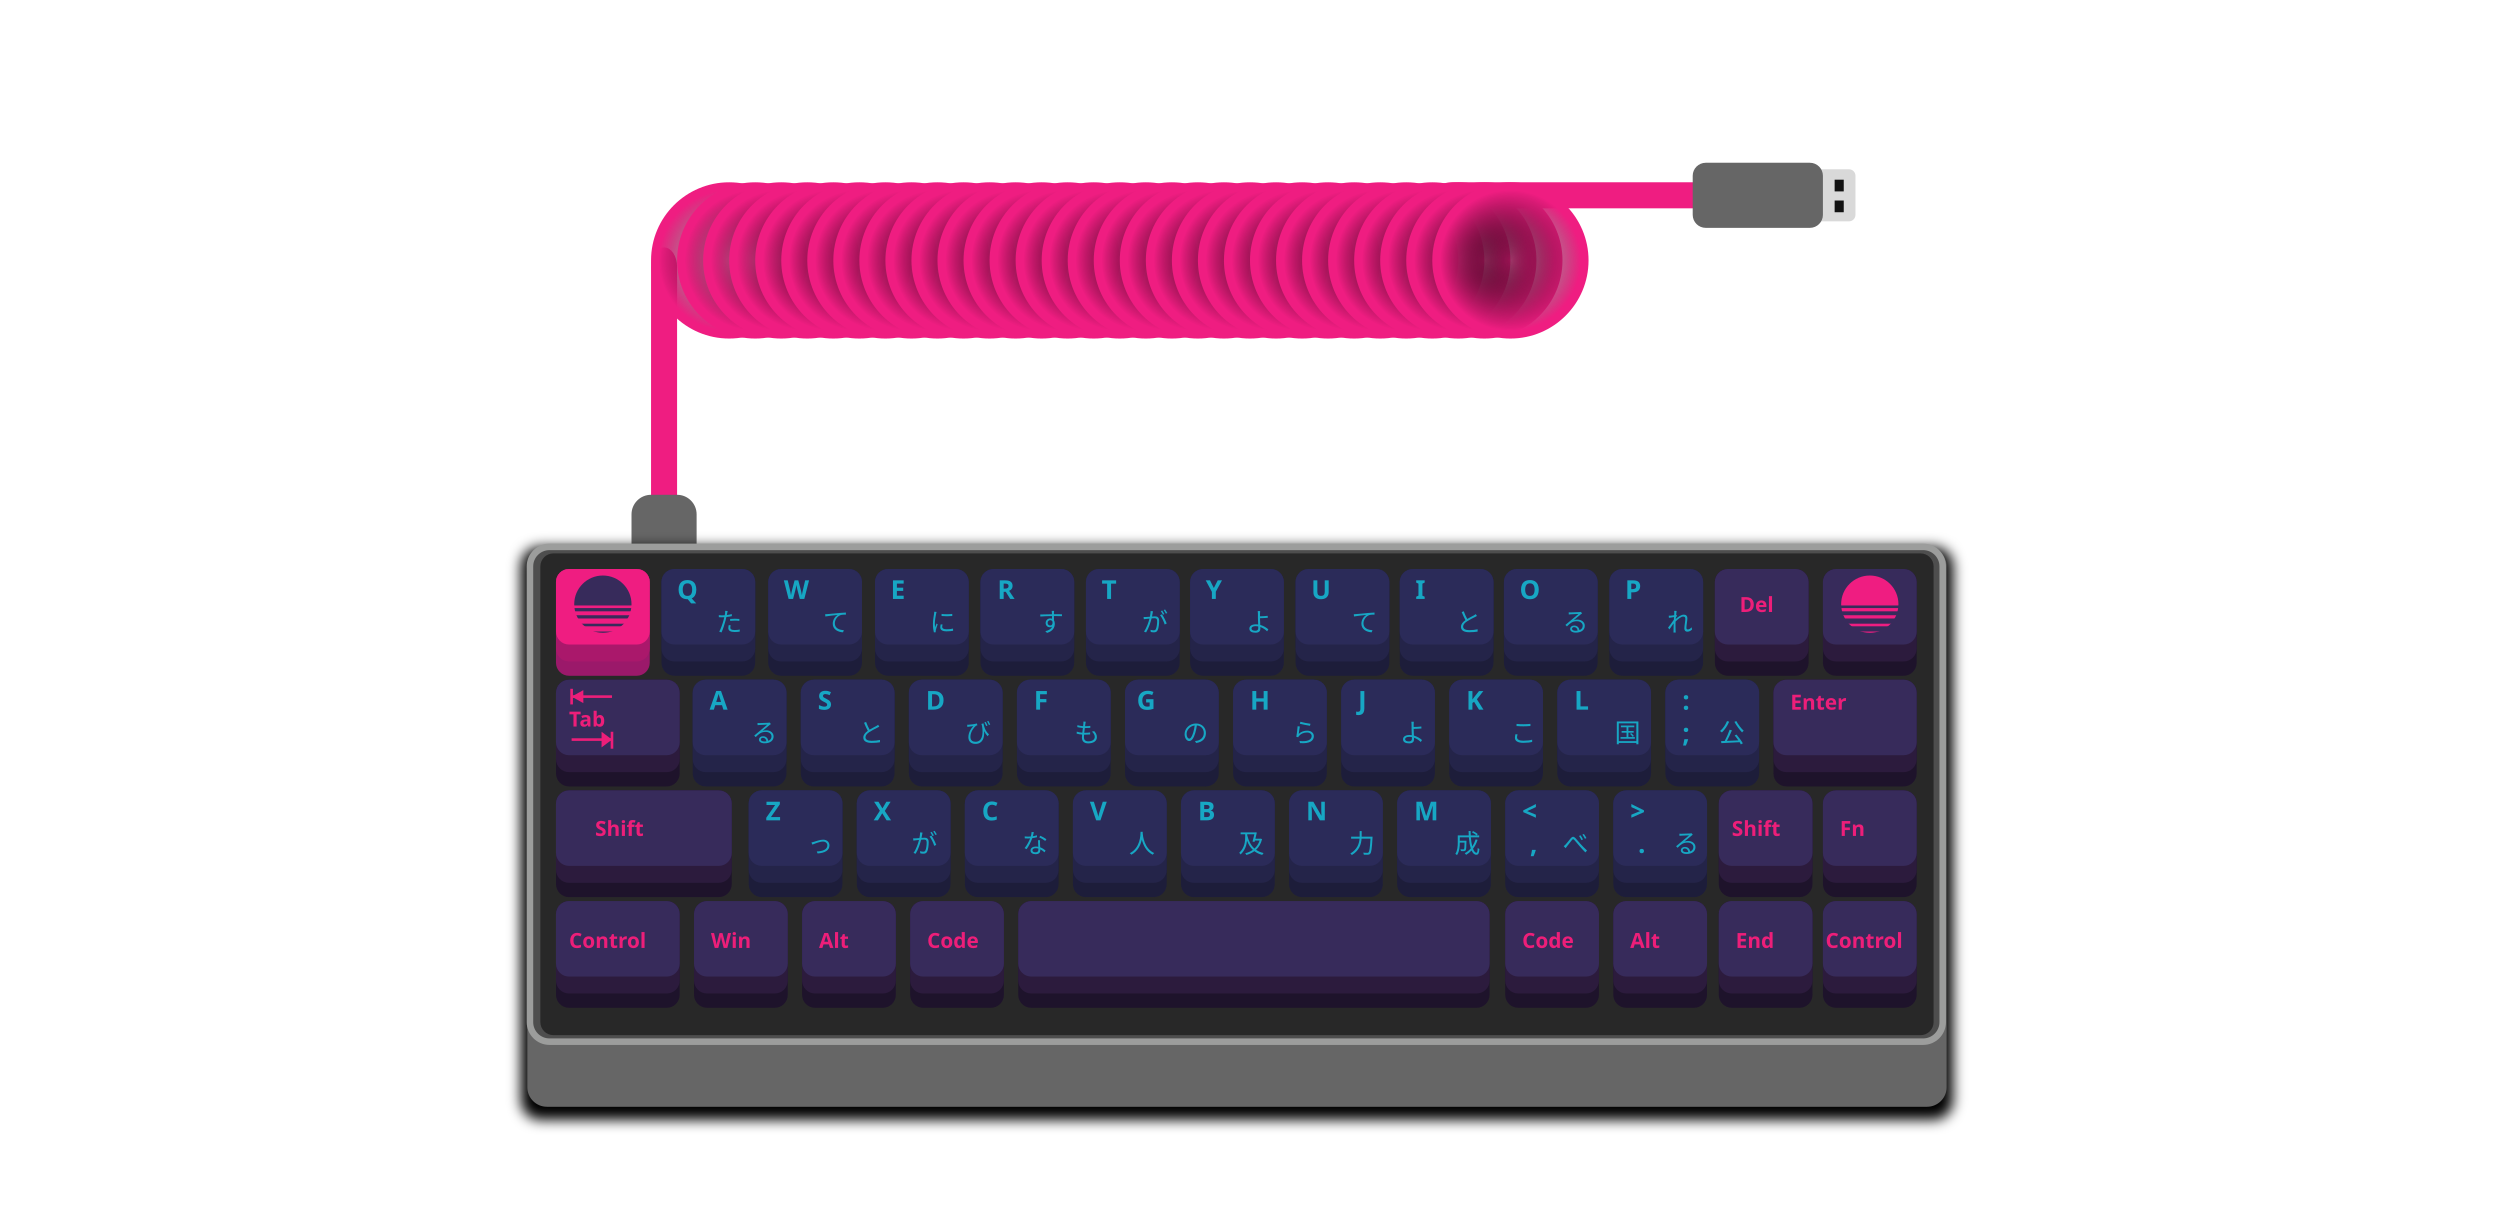
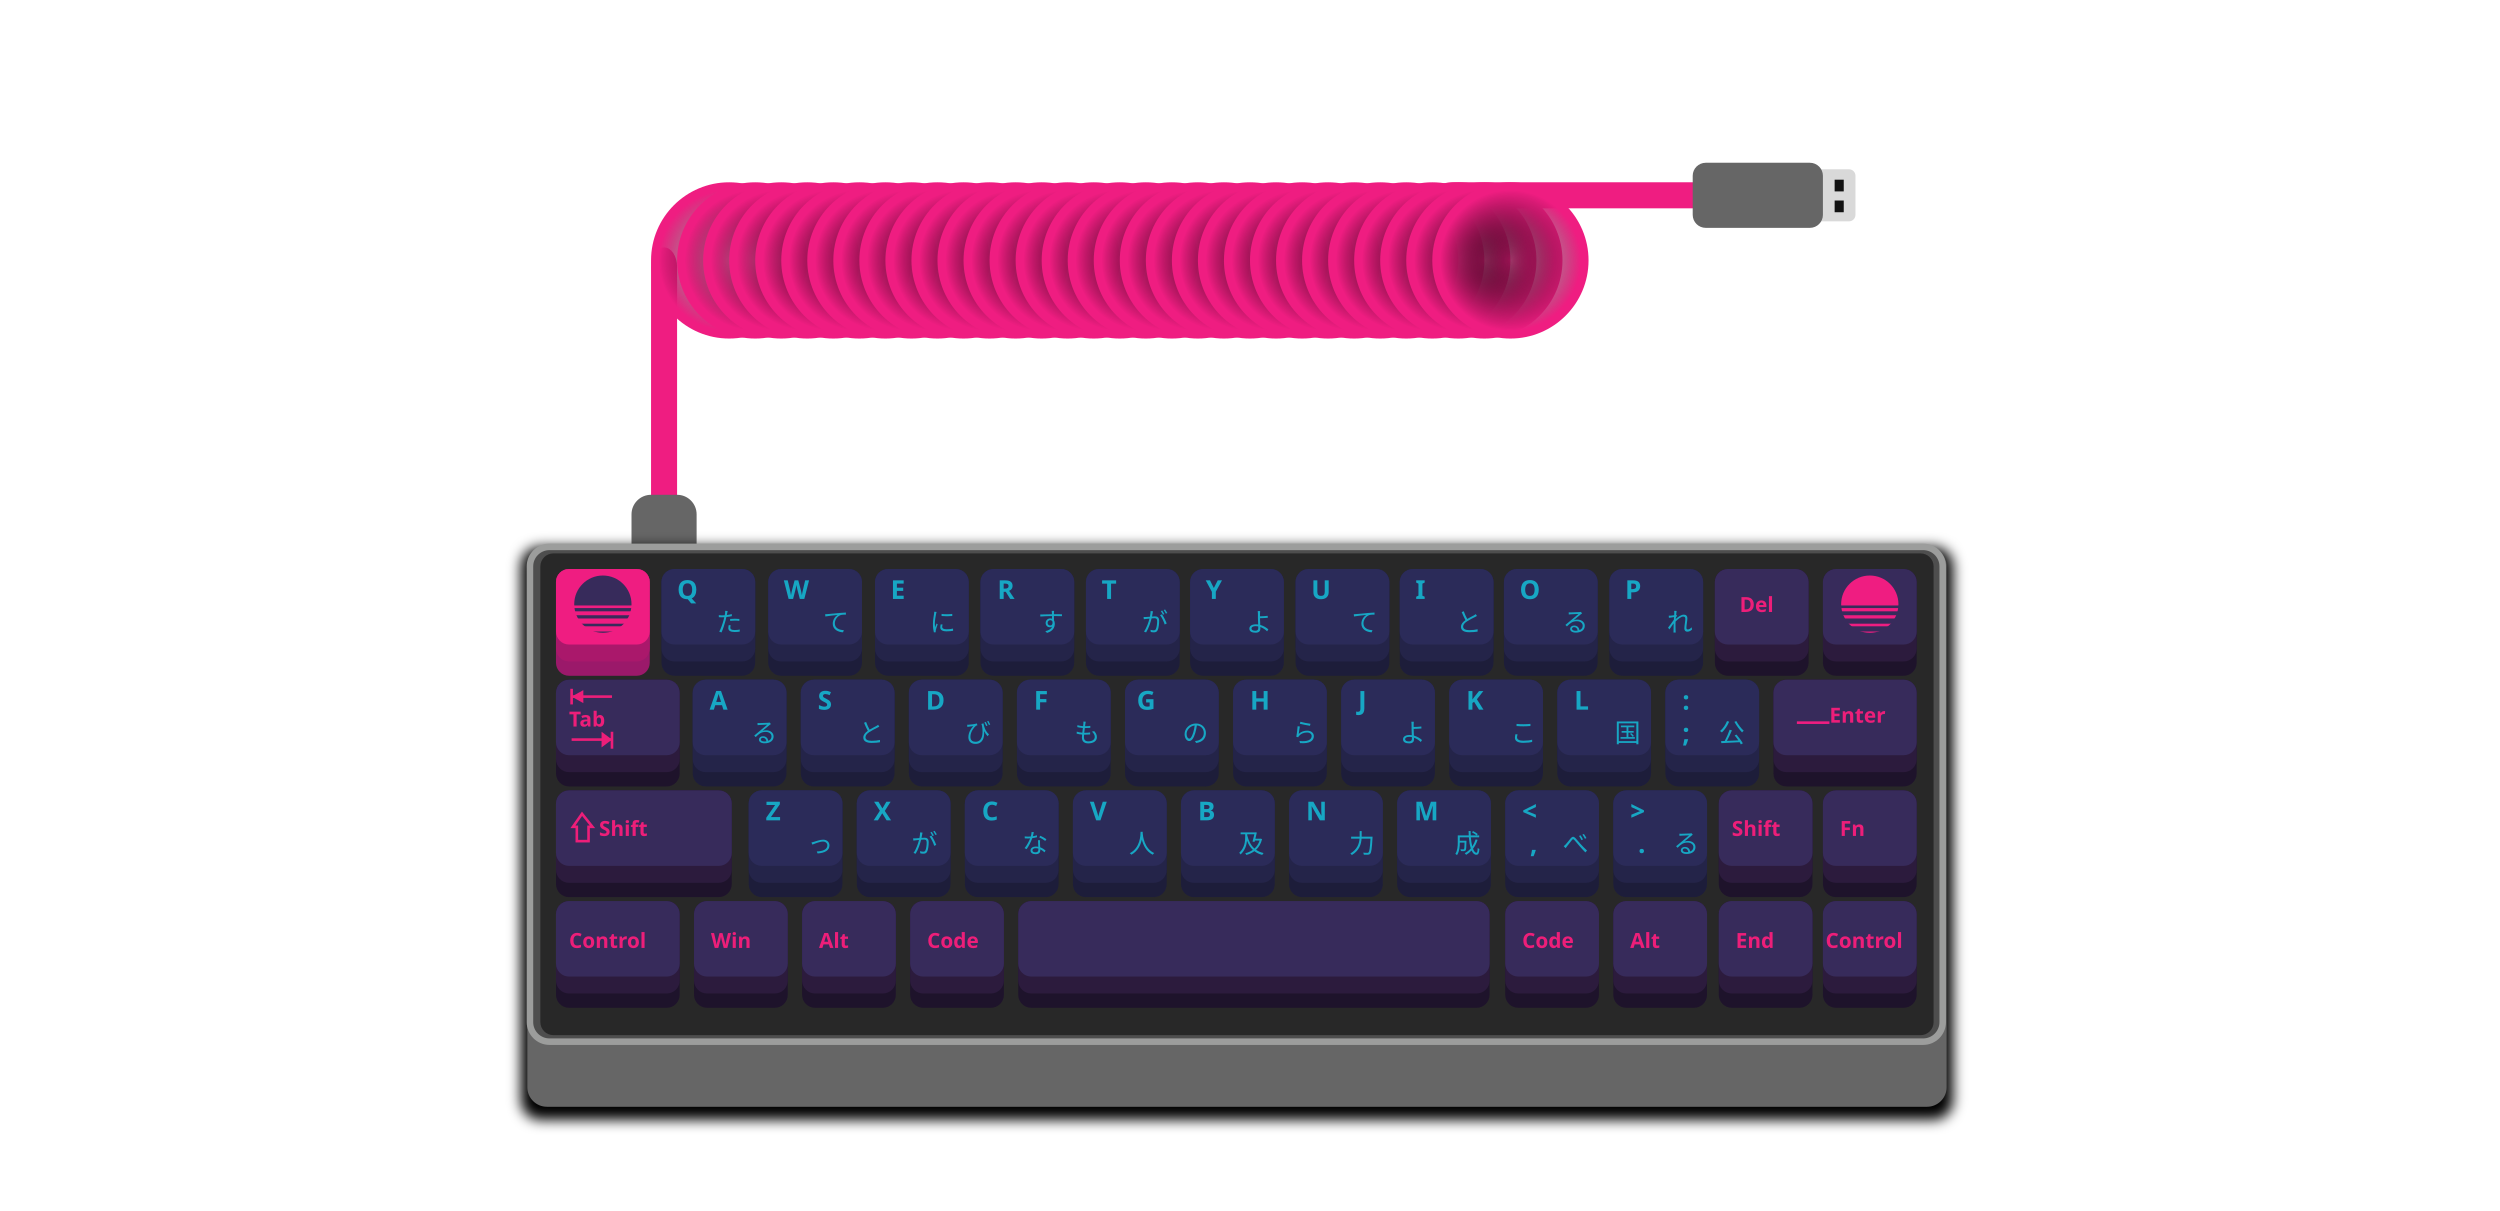
<svg xmlns="http://www.w3.org/2000/svg" version="1.1" width="100%" height="100%" viewBox="0 0 1920 930">
  <style>
        .rgb {
            animation-name: rgb;
            animation-duration: 5s;
	        animation-iteration-count: infinite;
	        animation-direction: alternate;
	        animation-timing-function: linear; 
        }
        @keyframes rgb {
            0% { fill: #ee6055; }
            25% { fill: #60d394; }
            50% { fill: #aaf683; }
            75% { fill: #ffd97d; }
            100% { fill: #ff9b85; }
        }
</style>
  <defs>
    <filter id="blur">
      <feGaussianBlur in="SourceGraphic" stdDeviation="5" />
    </filter>
    <radialGradient id="gradiente" cx="50%" cy="50%" r="50%" fx="50%" fy="50%">
      <stop offset="0%" style="stop-color:black;stop-opacity:0" />
      <stop offset="90%" style="stop-color:#ef1d81;stop-opacity:1" />
    </radialGradient>
  </defs>
  <rect x="500" y="190" rx="15" ry="15" width="20" height="250" fill="#ef1d81" />
  <rect x="485" y="380" rx="15" ry="15" width="50" height="100" fill="#666666" />
  <rect x="1100" y="140" rx="15" ry="15" width="240" height="20" fill="#ef1d81" />
  <rect x="1385" y="130" rx="5" ry="5" width="40" height="40" fill="#d9d9d9" />
  <rect x="1300" y="125" rx="10" ry="10" width="100" height="50" fill="#666666" />
  <rect x="1409" y="138" width="7" height="9" fill="#121212" />
  <rect x="1409" y="154" width="7" height="9" fill="#121212" />
  <circle cx="560" cy="200" r="60" fill="url(#gradiente)" />
  <circle cx="580" cy="200" r="60" fill="url(#gradiente)" />
  <circle cx="600" cy="200" r="60" fill="url(#gradiente)" />
  <circle cx="620" cy="200" r="60" fill="url(#gradiente)" />
  <circle cx="640" cy="200" r="60" fill="url(#gradiente)" />
  <circle cx="660" cy="200" r="60" fill="url(#gradiente)" />
  <circle cx="680" cy="200" r="60" fill="url(#gradiente)" />
  <circle cx="700" cy="200" r="60" fill="url(#gradiente)" />
  <circle cx="720" cy="200" r="60" fill="url(#gradiente)" />
  <circle cx="740" cy="200" r="60" fill="url(#gradiente)" />
  <circle cx="760" cy="200" r="60" fill="url(#gradiente)" />
  <circle cx="780" cy="200" r="60" fill="url(#gradiente)" />
  <circle cx="800" cy="200" r="60" fill="url(#gradiente)" />
  <circle cx="820" cy="200" r="60" fill="url(#gradiente)" />
  <circle cx="840" cy="200" r="60" fill="url(#gradiente)" />
  <circle cx="860" cy="200" r="60" fill="url(#gradiente)" />
  <circle cx="880" cy="200" r="60" fill="url(#gradiente)" />
  <circle cx="900" cy="200" r="60" fill="url(#gradiente)" />
  <circle cx="920" cy="200" r="60" fill="url(#gradiente)" />
  <circle cx="940" cy="200" r="60" fill="url(#gradiente)" />
  <circle cx="960" cy="200" r="60" fill="url(#gradiente)" />
  <circle cx="980" cy="200" r="60" fill="url(#gradiente)" />
  <circle cx="1000" cy="200" r="60" fill="url(#gradiente)" />
  <circle cx="1020" cy="200" r="60" fill="url(#gradiente)" />
  <circle cx="1040" cy="200" r="60" fill="url(#gradiente)" />
  <circle cx="1060" cy="200" r="60" fill="url(#gradiente)" />
  <circle cx="1080" cy="200" r="60" fill="url(#gradiente)" />
  <circle cx="1100" cy="200" r="60" fill="url(#gradiente)" />
  <circle cx="1120" cy="200" r="60" fill="url(#gradiente)" />
  <circle cx="1140" cy="200" r="60" fill="url(#gradiente)" />
  <circle cx="1160" cy="200" r="60" fill="url(#gradiente)" />
  <rect x="400" y="420" rx="15" ry="15" width="1100" height="440" class="rgb" filter="url(#blur)" />
  <rect x="405" y="420" rx="15" ry="15" width="1090" height="430" fill="#666666" />
  <rect x="407" y="420" rx="15" ry="15" width="1085" height="380" fill="#4e4e4e" stroke="#9c9d9c" stroke-width="5" />
  <rect x="415" y="425" rx="10" ry="10" width="1070" height="370" fill="#282828" />
  <rect x="427" y="437" rx="10" ry="10" width="72" height="82" fill="#9b196a" />
  <rect x="427" y="437" rx="10" ry="10" width="72" height="71" fill="#aa186b" />
  <rect x="427" y="437" rx="10" ry="10" width="72" height="58" fill="#ef1d81" />
  <circle cx="463" cy="464" r="22" fill="#372b5b" />
  <line x1="430" y1="466" x2="490" y2="466" stroke="#ef1d81" stroke-width="2" />
  <line x1="430" y1="471" x2="490" y2="471" stroke="#ef1d81" stroke-width="3" />
  <line x1="430" y1="477" x2="490" y2="477" stroke="#ef1d81" stroke-width="4" />
  <line x1="430" y1="483" x2="490" y2="483" stroke="#ef1d81" stroke-width="4" />
  <rect x="508" y="437" rx="10" ry="10" width="72" height="82" fill="#1d1d3a" />
  <rect x="508" y="437" rx="10" ry="10" width="72" height="71" fill="#242449" />
  <rect x="508" y="437" rx="10" ry="10" width="72" height="58" fill="#2b2b59" />
  <text x="520" y="460" fill="#17a7c4" font-family="Verdana" font-weight="600" font-size="20">Q</text>
  <text x="550" y="485" fill="#17a7c4" font-family="Verdana" font-weight="500" font-size="20">た</text>
  <rect x="590" y="437" rx="10" ry="10" width="72" height="82" fill="#1d1d3a" />
  <rect x="590" y="437" rx="10" ry="10" width="72" height="71" fill="#242449" />
  <rect x="590" y="437" rx="10" ry="10" width="72" height="58" fill="#2b2b59" />
  <text x="602" y="460" fill="#17a7c4" font-family="Verdana" font-weight="600" font-size="20">W</text>
  <text x="632" y="485" fill="#17a7c4" font-family="Verdana" font-weight="500" font-size="20">て</text>
  <rect x="672" y="437" rx="10" ry="10" width="72" height="82" fill="#1d1d3a" />
  <rect x="672" y="437" rx="10" ry="10" width="72" height="71" fill="#242449" />
  <rect x="672" y="437" rx="10" ry="10" width="72" height="58" fill="#2b2b59" />
  <text x="684" y="460" fill="#17a7c4" font-family="Verdana" font-weight="600" font-size="20">E</text>
  <text x="714" y="485" fill="#17a7c4" font-family="Verdana" font-weight="500" font-size="20">に</text>
  <rect x="753" y="437" rx="10" ry="10" width="72" height="82" fill="#1d1d3a" />
  <rect x="753" y="437" rx="10" ry="10" width="72" height="71" fill="#242449" />
  <rect x="753" y="437" rx="10" ry="10" width="72" height="58" fill="#2b2b59" />
  <text x="766" y="460" fill="#17a7c4" font-family="Verdana" font-weight="600" font-size="20">R</text>
  <text x="797" y="485" fill="#17a7c4" font-family="Verdana" font-weight="500" font-size="20">す</text>
  <rect x="834" y="437" rx="10" ry="10" width="72" height="82" fill="#1d1d3a" />
  <rect x="834" y="437" rx="10" ry="10" width="72" height="71" fill="#242449" />
  <rect x="834" y="437" rx="10" ry="10" width="72" height="58" fill="#2b2b59" />
  <text x="846" y="460" fill="#17a7c4" font-family="Verdana" font-weight="600" font-size="20">T</text>
  <text x="877" y="485" fill="#17a7c4" font-family="Verdana" font-weight="500" font-size="20">が</text>
  <rect x="914" y="437" rx="10" ry="10" width="72" height="82" fill="#1d1d3a" />
  <rect x="914" y="437" rx="10" ry="10" width="72" height="71" fill="#242449" />
  <rect x="914" y="437" rx="10" ry="10" width="72" height="58" fill="#2b2b59" />
  <text x="926" y="460" fill="#17a7c4" font-family="Verdana" font-weight="600" font-size="20">Y</text>
  <text x="957" y="485" fill="#17a7c4" font-family="Verdana" font-weight="500" font-size="20">よ</text>
  <rect x="995" y="437" rx="10" ry="10" width="72" height="82" fill="#1d1d3a" />
  <rect x="995" y="437" rx="10" ry="10" width="72" height="71" fill="#242449" />
  <rect x="995" y="437" rx="10" ry="10" width="72" height="58" fill="#2b2b59" />
  <text x="1007" y="460" fill="#17a7c4" font-family="Verdana" font-weight="600" font-size="20">U</text>
  <text x="1038" y="485" fill="#17a7c4" font-family="Verdana" font-weight="500" font-size="20">て</text>
  <rect x="1075" y="437" rx="10" ry="10" width="72" height="82" fill="#1d1d3a" />
  <rect x="1075" y="437" rx="10" ry="10" width="72" height="71" fill="#242449" />
  <rect x="1075" y="437" rx="10" ry="10" width="72" height="58" fill="#2b2b59" />
  <text x="1087" y="460" fill="#17a7c4" font-family="Verdana" font-weight="600" font-size="20">I</text>
  <text x="1118" y="485" fill="#17a7c4" font-family="Verdana" font-weight="500" font-size="20">と</text>
  <rect x="1155" y="437" rx="10" ry="10" width="72" height="82" fill="#1d1d3a" />
  <rect x="1155" y="437" rx="10" ry="10" width="72" height="71" fill="#242449" />
  <rect x="1155" y="437" rx="10" ry="10" width="72" height="58" fill="#2b2b59" />
  <text x="1167" y="460" fill="#17a7c4" font-family="Verdana" font-weight="600" font-size="20">O</text>
  <text x="1200" y="485" fill="#17a7c4" font-family="Verdana" font-weight="500" font-size="20">る</text>
  <rect x="1236" y="437" rx="10" ry="10" width="72" height="82" fill="#1d1d3a" />
  <rect x="1236" y="437" rx="10" ry="10" width="72" height="71" fill="#242449" />
  <rect x="1236" y="437" rx="10" ry="10" width="72" height="58" fill="#2b2b59" />
  <text x="1248" y="460" fill="#17a7c4" font-family="Verdana" font-weight="600" font-size="20">P</text>
  <text x="1280" y="485" fill="#17a7c4" font-family="Verdana" font-weight="500" font-size="20">れ</text>
  <rect x="1317" y="437" rx="10" ry="10" width="72" height="82" fill="#1e132b" />
  <rect x="1317" y="437" rx="10" ry="10" width="72" height="71" fill="#2c1b3d" />
  <rect x="1317" y="437" rx="10" ry="10" width="72" height="58" fill="#372b5b" />
  <text x="1336" y="470" fill="#ed1e79" font-family="Verdana" font-weight="600" font-size="16">Del</text>
  <rect x="1400" y="437" rx="10" ry="10" width="72" height="82" fill="#1e132b" />
  <rect x="1400" y="437" rx="10" ry="10" width="72" height="71" fill="#2c1b3d" />
  <rect x="1400" y="437" rx="10" ry="10" width="72" height="58" fill="#372b5b" />
  <circle cx="1436" cy="464" r="22" fill="#ef1d81" />
  <line x1="1410" y1="466" x2="1460" y2="466" stroke="#372b5b" stroke-width="2" />
  <line x1="1410" y1="471" x2="1460" y2="471" stroke="#372b5b" stroke-width="3" />
  <line x1="1410" y1="477" x2="1460" y2="477" stroke="#372b5b" stroke-width="4" />
  <line x1="1410" y1="483" x2="1460" y2="483" stroke="#372b5b" stroke-width="4" />
  <rect x="427" y="522" rx="10" ry="10" width="95" height="82" fill="#1e132b" />
  <rect x="427" y="522" rx="10" ry="10" width="95" height="71" fill="#2c1b3d" />
  <rect x="427" y="522" rx="10" ry="10" width="95" height="58" fill="#372b5b" />
  <text x="437" y="558" fill="#ed1e79" font-family="Verdana" font-weight="600" font-size="16">Tab</text>
  <line x1="439" y1="535" x2="470" y2="535" stroke="#ed1e79" stroke-width="2" />
  <line x1="439" y1="568" x2="470" y2="568" stroke="#ed1e79" stroke-width="2" />
  <line x1="439" y1="541" x2="439" y2="529" stroke="#ed1e79" stroke-width="2" />
  <line x1="470" y1="575" x2="470" y2="562" stroke="#ed1e79" stroke-width="2" />
  <polygon points="439,535 448,530 448,540" fill="#ed1e79" />
  <polygon points="470,568 462,574 462,562" fill="#ed1e79" />
  <rect x="532" y="522" rx="10" ry="10" width="72" height="82" fill="#1d1d3a" />
  <rect x="532" y="522" rx="10" ry="10" width="72" height="71" fill="#242449" />
  <rect x="532" y="522" rx="10" ry="10" width="72" height="58" fill="#2b2b59" />
  <text x="545" y="545" fill="#17a7c4" font-family="Verdana" font-weight="600" font-size="20">A</text>
  <text x="577" y="570" fill="#17a7c4" font-family="Verdana" font-weight="500" font-size="20">る</text>
  <rect x="615" y="522" rx="10" ry="10" width="72" height="82" fill="#1d1d3a" />
  <rect x="615" y="522" rx="10" ry="10" width="72" height="71" fill="#242449" />
  <rect x="615" y="522" rx="10" ry="10" width="72" height="58" fill="#2b2b59" />
  <text x="628" y="545" fill="#17a7c4" font-family="Verdana" font-weight="600" font-size="20">S</text>
  <text x="659" y="570" fill="#17a7c4" font-family="Verdana" font-weight="500" font-size="20">と</text>
  <rect x="698" y="522" rx="10" ry="10" width="72" height="82" fill="#1d1d3a" />
  <rect x="698" y="522" rx="10" ry="10" width="72" height="71" fill="#242449" />
  <rect x="698" y="522" rx="10" ry="10" width="72" height="58" fill="#2b2b59" />
  <text x="711" y="545" fill="#17a7c4" font-family="Verdana" font-weight="600" font-size="20">D</text>
  <text x="741" y="570" fill="#17a7c4" font-family="Verdana" font-weight="500" font-size="20">び</text>
  <rect x="781" y="522" rx="10" ry="10" width="72" height="82" fill="#1d1d3a" />
  <rect x="781" y="522" rx="10" ry="10" width="72" height="71" fill="#242449" />
  <rect x="781" y="522" rx="10" ry="10" width="72" height="58" fill="#2b2b59" />
  <text x="794" y="545" fill="#17a7c4" font-family="Verdana" font-weight="600" font-size="20">F</text>
  <text x="825" y="570" fill="#17a7c4" font-family="Verdana" font-weight="500" font-size="20">も</text>
  <rect x="864" y="522" rx="10" ry="10" width="72" height="82" fill="#1d1d3a" />
  <rect x="864" y="522" rx="10" ry="10" width="72" height="71" fill="#242449" />
  <rect x="864" y="522" rx="10" ry="10" width="72" height="58" fill="#2b2b59" />
  <text x="873" y="545" fill="#17a7c4" font-family="Verdana" font-weight="600" font-size="20">G</text>
  <text x="908" y="570" fill="#17a7c4" font-family="Verdana" font-weight="500" font-size="20">の</text>
  <rect x="947" y="522" rx="10" ry="10" width="72" height="82" fill="#1d1d3a" />
  <rect x="947" y="522" rx="10" ry="10" width="72" height="71" fill="#242449" />
  <rect x="947" y="522" rx="10" ry="10" width="72" height="58" fill="#2b2b59" />
  <text x="960" y="545" fill="#17a7c4" font-family="Verdana" font-weight="600" font-size="20">H</text>
  <text x="992" y="570" fill="#17a7c4" font-family="Verdana" font-weight="500" font-size="20">ら</text>
  <rect x="1030" y="522" rx="10" ry="10" width="72" height="82" fill="#1d1d3a" />
  <rect x="1030" y="522" rx="10" ry="10" width="72" height="71" fill="#242449" />
  <rect x="1030" y="522" rx="10" ry="10" width="72" height="58" fill="#2b2b59" />
  <text x="1043" y="545" fill="#17a7c4" font-family="Verdana" font-weight="600" font-size="20">J</text>
  <text x="1075" y="570" fill="#17a7c4" font-family="Verdana" font-weight="500" font-size="20">よ</text>
  <rect x="1113" y="522" rx="10" ry="10" width="72" height="82" fill="#1d1d3a" />
  <rect x="1113" y="522" rx="10" ry="10" width="72" height="71" fill="#242449" />
  <rect x="1113" y="522" rx="10" ry="10" width="72" height="58" fill="#2b2b59" />
  <text x="1126" y="545" fill="#17a7c4" font-family="Verdana" font-weight="600" font-size="20">K</text>
  <text x="1160" y="570" fill="#17a7c4" font-family="Verdana" font-weight="500" font-size="20">こ</text>
  <rect x="1196" y="522" rx="10" ry="10" width="72" height="82" fill="#1d1d3a" />
  <rect x="1196" y="522" rx="10" ry="10" width="72" height="71" fill="#242449" />
  <rect x="1196" y="522" rx="10" ry="10" width="72" height="58" fill="#2b2b59" />
  <text x="1209" y="545" fill="#17a7c4" font-family="Verdana" font-weight="600" font-size="20">L</text>
  <text x="1240" y="570" fill="#17a7c4" font-family="Verdana" font-weight="500" font-size="20">国</text>
  <rect x="1279" y="522" rx="10" ry="10" width="72" height="82" fill="#1d1d3a" />
  <rect x="1279" y="522" rx="10" ry="10" width="72" height="71" fill="#242449" />
  <rect x="1279" y="522" rx="10" ry="10" width="72" height="58" fill="#2b2b59" />
  <text x="1292" y="545" fill="#17a7c4" font-family="Verdana" font-weight="600" font-size="20">:</text>
  <text x="1292" y="570" fill="#17a7c4" font-family="Verdana" font-weight="600" font-size="20">;</text>
  <text x="1320" y="570" fill="#17a7c4" font-family="Verdana" font-weight="500" font-size="20">公</text>
  <rect x="1362" y="522" rx="10" ry="10" width="110" height="82" fill="#1e132b" />
  <rect x="1362" y="522" rx="10" ry="10" width="110" height="71" fill="#2c1b3d" />
  <rect x="1362" y="522" rx="10" ry="10" width="110" height="58" fill="#372b5b" />
-   <text x="1375" y="545" fill="#ed1e79" font-family="Verdana" font-weight="600" font-size="16">Enter</text>
+   <text x="1405" y="555" fill="#ed1e79" font-family="Verdana" font-weight="600" font-size="16">Enter</text>
+   <line x1="1380" y1="555" x2="1405" y2="555" stroke="#ef1d81" stroke-width="2" />
  <rect x="427" y="607" rx="10" ry="10" width="135" height="82" fill="#1e132b" />
  <rect x="427" y="607" rx="10" ry="10" width="135" height="71" fill="#2c1b3d" />
  <rect x="427" y="607" rx="10" ry="10" width="135" height="58" fill="#372b5b" />
-   <text x="457" y="642" fill="#ed1e79" font-family="Verdana" font-weight="600" font-size="16">Shift</text>
+   <text x="460" y="642" fill="#ed1e79" font-family="Verdana" font-weight="600" font-size="16">Shift</text>
+   <polygon points="447,625 440,635 455,635" fill="#372b5b" stroke="#ed1e79" stroke-width="2" />
+   <rect x="442" y="635" width="11" height="12" fill="#ed1e79" />
+   <rect x="444" y="633" width="7" height="12" fill="#372b5b" />
  <rect x="575" y="607" rx="10" ry="10" width="72" height="82" fill="#1d1d3a" />
  <rect x="575" y="607" rx="10" ry="10" width="72" height="71" fill="#242449" />
  <rect x="575" y="607" rx="10" ry="10" width="72" height="58" fill="#2b2b59" />
  <text x="588" y="630" fill="#17a7c4" font-family="Verdana" font-weight="600" font-size="20">Z</text>
  <text x="620" y="655" fill="#17a7c4" font-family="Verdana" font-weight="500" font-size="20">っ</text>
  <rect x="658" y="607" rx="10" ry="10" width="72" height="82" fill="#1d1d3a" />
  <rect x="658" y="607" rx="10" ry="10" width="72" height="71" fill="#242449" />
  <rect x="658" y="607" rx="10" ry="10" width="72" height="58" fill="#2b2b59" />
  <text x="671" y="630" fill="#17a7c4" font-family="Verdana" font-weight="600" font-size="20">X</text>
  <text x="700" y="655" fill="#17a7c4" font-family="Verdana" font-weight="500" font-size="20">が</text>
  <rect x="741" y="607" rx="10" ry="10" width="72" height="82" fill="#1d1d3a" />
  <rect x="741" y="607" rx="10" ry="10" width="72" height="71" fill="#242449" />
  <rect x="741" y="607" rx="10" ry="10" width="72" height="58" fill="#2b2b59" />
  <text x="754" y="630" fill="#17a7c4" font-family="Verdana" font-weight="600" font-size="20">C</text>
  <text x="785" y="655" fill="#17a7c4" font-family="Verdana" font-weight="500" font-size="20">な</text>
  <rect x="824" y="607" rx="10" ry="10" width="72" height="82" fill="#1d1d3a" />
  <rect x="824" y="607" rx="10" ry="10" width="72" height="71" fill="#242449" />
  <rect x="824" y="607" rx="10" ry="10" width="72" height="58" fill="#2b2b59" />
  <text x="837" y="630" fill="#17a7c4" font-family="Verdana" font-weight="600" font-size="20">V</text>
  <text x="867" y="655" fill="#17a7c4" font-family="Verdana" font-weight="500" font-size="20">人</text>
  <rect x="907" y="607" rx="10" ry="10" width="72" height="82" fill="#1d1d3a" />
  <rect x="907" y="607" rx="10" ry="10" width="72" height="71" fill="#242449" />
  <rect x="907" y="607" rx="10" ry="10" width="72" height="58" fill="#2b2b59" />
  <text x="920" y="630" fill="#17a7c4" font-family="Verdana" font-weight="600" font-size="20">B</text>
  <text x="951" y="655" fill="#17a7c4" font-family="Verdana" font-weight="500" font-size="20">及</text>
  <rect x="990" y="607" rx="10" ry="10" width="72" height="82" fill="#1d1d3a" />
  <rect x="990" y="607" rx="10" ry="10" width="72" height="71" fill="#242449" />
  <rect x="990" y="607" rx="10" ry="10" width="72" height="58" fill="#2b2b59" />
  <text x="1003" y="630" fill="#17a7c4" font-family="Verdana" font-weight="600" font-size="20">N</text>
  <text x="1036" y="655" fill="#17a7c4" font-family="Verdana" font-weight="500" font-size="20">力</text>
  <rect x="1073" y="607" rx="10" ry="10" width="72" height="82" fill="#1d1d3a" />
  <rect x="1073" y="607" rx="10" ry="10" width="72" height="71" fill="#242449" />
  <rect x="1073" y="607" rx="10" ry="10" width="72" height="58" fill="#2b2b59" />
  <text x="1086" y="630" fill="#17a7c4" font-family="Verdana" font-weight="600" font-size="20">M</text>
  <text x="1117" y="655" fill="#17a7c4" font-family="Verdana" font-weight="500" font-size="20">成</text>
  <rect x="1156" y="607" rx="10" ry="10" width="72" height="82" fill="#1d1d3a" />
  <rect x="1156" y="607" rx="10" ry="10" width="72" height="71" fill="#242449" />
  <rect x="1156" y="607" rx="10" ry="10" width="72" height="58" fill="#2b2b59" />
  <text x="1169" y="630" fill="#17a7c4" font-family="Verdana" font-weight="600" font-size="20">&lt;</text>
  <text x="1175" y="655" fill="#17a7c4" font-family="Verdana" font-weight="600" font-size="20">,</text>
  <text x="1200" y="655" fill="#17a7c4" font-family="Verdana" font-weight="500" font-size="20">べ</text>
  <rect x="1239" y="607" rx="10" ry="10" width="72" height="82" fill="#1d1d3a" />
  <rect x="1239" y="607" rx="10" ry="10" width="72" height="71" fill="#242449" />
  <rect x="1239" y="607" rx="10" ry="10" width="72" height="58" fill="#2b2b59" />
  <text x="1252" y="630" fill="#17a7c4" font-family="Verdana" font-weight="600" font-size="20">&gt;</text>
  <text x="1258" y="655" fill="#17a7c4" font-family="Verdana" font-weight="600" font-size="20">.</text>
  <text x="1285" y="655" fill="#17a7c4" font-family="Verdana" font-weight="500" font-size="20">る</text>
  <rect x="1320" y="607" rx="10" ry="10" width="72" height="82" fill="#1e132b" />
  <rect x="1320" y="607" rx="10" ry="10" width="72" height="71" fill="#2c1b3d" />
  <rect x="1320" y="607" rx="10" ry="10" width="72" height="58" fill="#372b5b" />
  <text x="1330" y="642" fill="#ed1e79" font-family="Verdana" font-weight="600" font-size="16">Shift</text>
  <rect x="1400" y="607" rx="10" ry="10" width="72" height="82" fill="#1e132b" />
  <rect x="1400" y="607" rx="10" ry="10" width="72" height="71" fill="#2c1b3d" />
  <rect x="1400" y="607" rx="10" ry="10" width="72" height="58" fill="#372b5b" />
  <text x="1413" y="642" fill="#ed1e79" font-family="Verdana" font-weight="600" font-size="16">Fn</text>
  <rect x="427" y="692" rx="10" ry="10" width="95" height="82" fill="#1e132b" />
  <rect x="427" y="692" rx="10" ry="10" width="95" height="71" fill="#2c1b3d" />
  <rect x="427" y="692" rx="10" ry="10" width="95" height="58" fill="#372b5b" />
  <text x="437" y="728" fill="#ed1e79" font-family="Verdana" font-weight="600" font-size="16">Control</text>
  <rect x="533" y="692" rx="10" ry="10" width="72" height="82" fill="#1e132b" />
  <rect x="533" y="692" rx="10" ry="10" width="72" height="71" fill="#2c1b3d" />
  <rect x="533" y="692" rx="10" ry="10" width="72" height="58" fill="#372b5b" />
  <text x="546" y="728" fill="#ed1e79" font-family="Verdana" font-weight="600" font-size="16">Win</text>
  <rect x="616" y="692" rx="10" ry="10" width="72" height="82" fill="#1e132b" />
  <rect x="616" y="692" rx="10" ry="10" width="72" height="71" fill="#2c1b3d" />
  <rect x="616" y="692" rx="10" ry="10" width="72" height="58" fill="#372b5b" />
  <text x="629" y="728" fill="#ed1e79" font-family="Verdana" font-weight="600" font-size="16">Alt</text>
  <rect x="699" y="692" rx="10" ry="10" width="72" height="82" fill="#1e132b" />
  <rect x="699" y="692" rx="10" ry="10" width="72" height="71" fill="#2c1b3d" />
  <rect x="699" y="692" rx="10" ry="10" width="72" height="58" fill="#372b5b" />
  <text x="712" y="728" fill="#ed1e79" font-family="Verdana" font-weight="600" font-size="16">Code</text>
  <rect x="782" y="692" rx="10" ry="10" width="362" height="82" fill="#1e132b" />
  <rect x="782" y="692" rx="10" ry="10" width="362" height="71" fill="#2c1b3d" />
  <rect x="782" y="692" rx="10" ry="10" width="362" height="58" fill="#372b5b" />
  <rect x="1156" y="692" rx="10" ry="10" width="72" height="82" fill="#1e132b" />
  <rect x="1156" y="692" rx="10" ry="10" width="72" height="71" fill="#2c1b3d" />
  <rect x="1156" y="692" rx="10" ry="10" width="72" height="58" fill="#372b5b" />
  <text x="1169" y="728" fill="#ed1e79" font-family="Verdana" font-weight="600" font-size="16">Code</text>
  <rect x="1239" y="692" rx="10" ry="10" width="72" height="82" fill="#1e132b" />
  <rect x="1239" y="692" rx="10" ry="10" width="72" height="71" fill="#2c1b3d" />
  <rect x="1239" y="692" rx="10" ry="10" width="72" height="58" fill="#372b5b" />
  <text x="1252" y="728" fill="#ed1e79" font-family="Verdana" font-weight="600" font-size="16">Alt</text>
  <rect x="1320" y="692" rx="10" ry="10" width="72" height="82" fill="#1e132b" />
  <rect x="1320" y="692" rx="10" ry="10" width="72" height="71" fill="#2c1b3d" />
  <rect x="1320" y="692" rx="10" ry="10" width="72" height="58" fill="#372b5b" />
  <text x="1333" y="728" fill="#ed1e79" font-family="Verdana" font-weight="600" font-size="16">End</text>
  <rect x="1400" y="692" rx="10" ry="10" width="72" height="82" fill="#1e132b" />
  <rect x="1400" y="692" rx="10" ry="10" width="72" height="71" fill="#2c1b3d" />
  <rect x="1400" y="692" rx="10" ry="10" width="72" height="58" fill="#372b5b" />
  <text x="1402" y="728" fill="#ed1e79" font-family="Verdana" font-weight="600" font-size="16">Control</text>
</svg>
